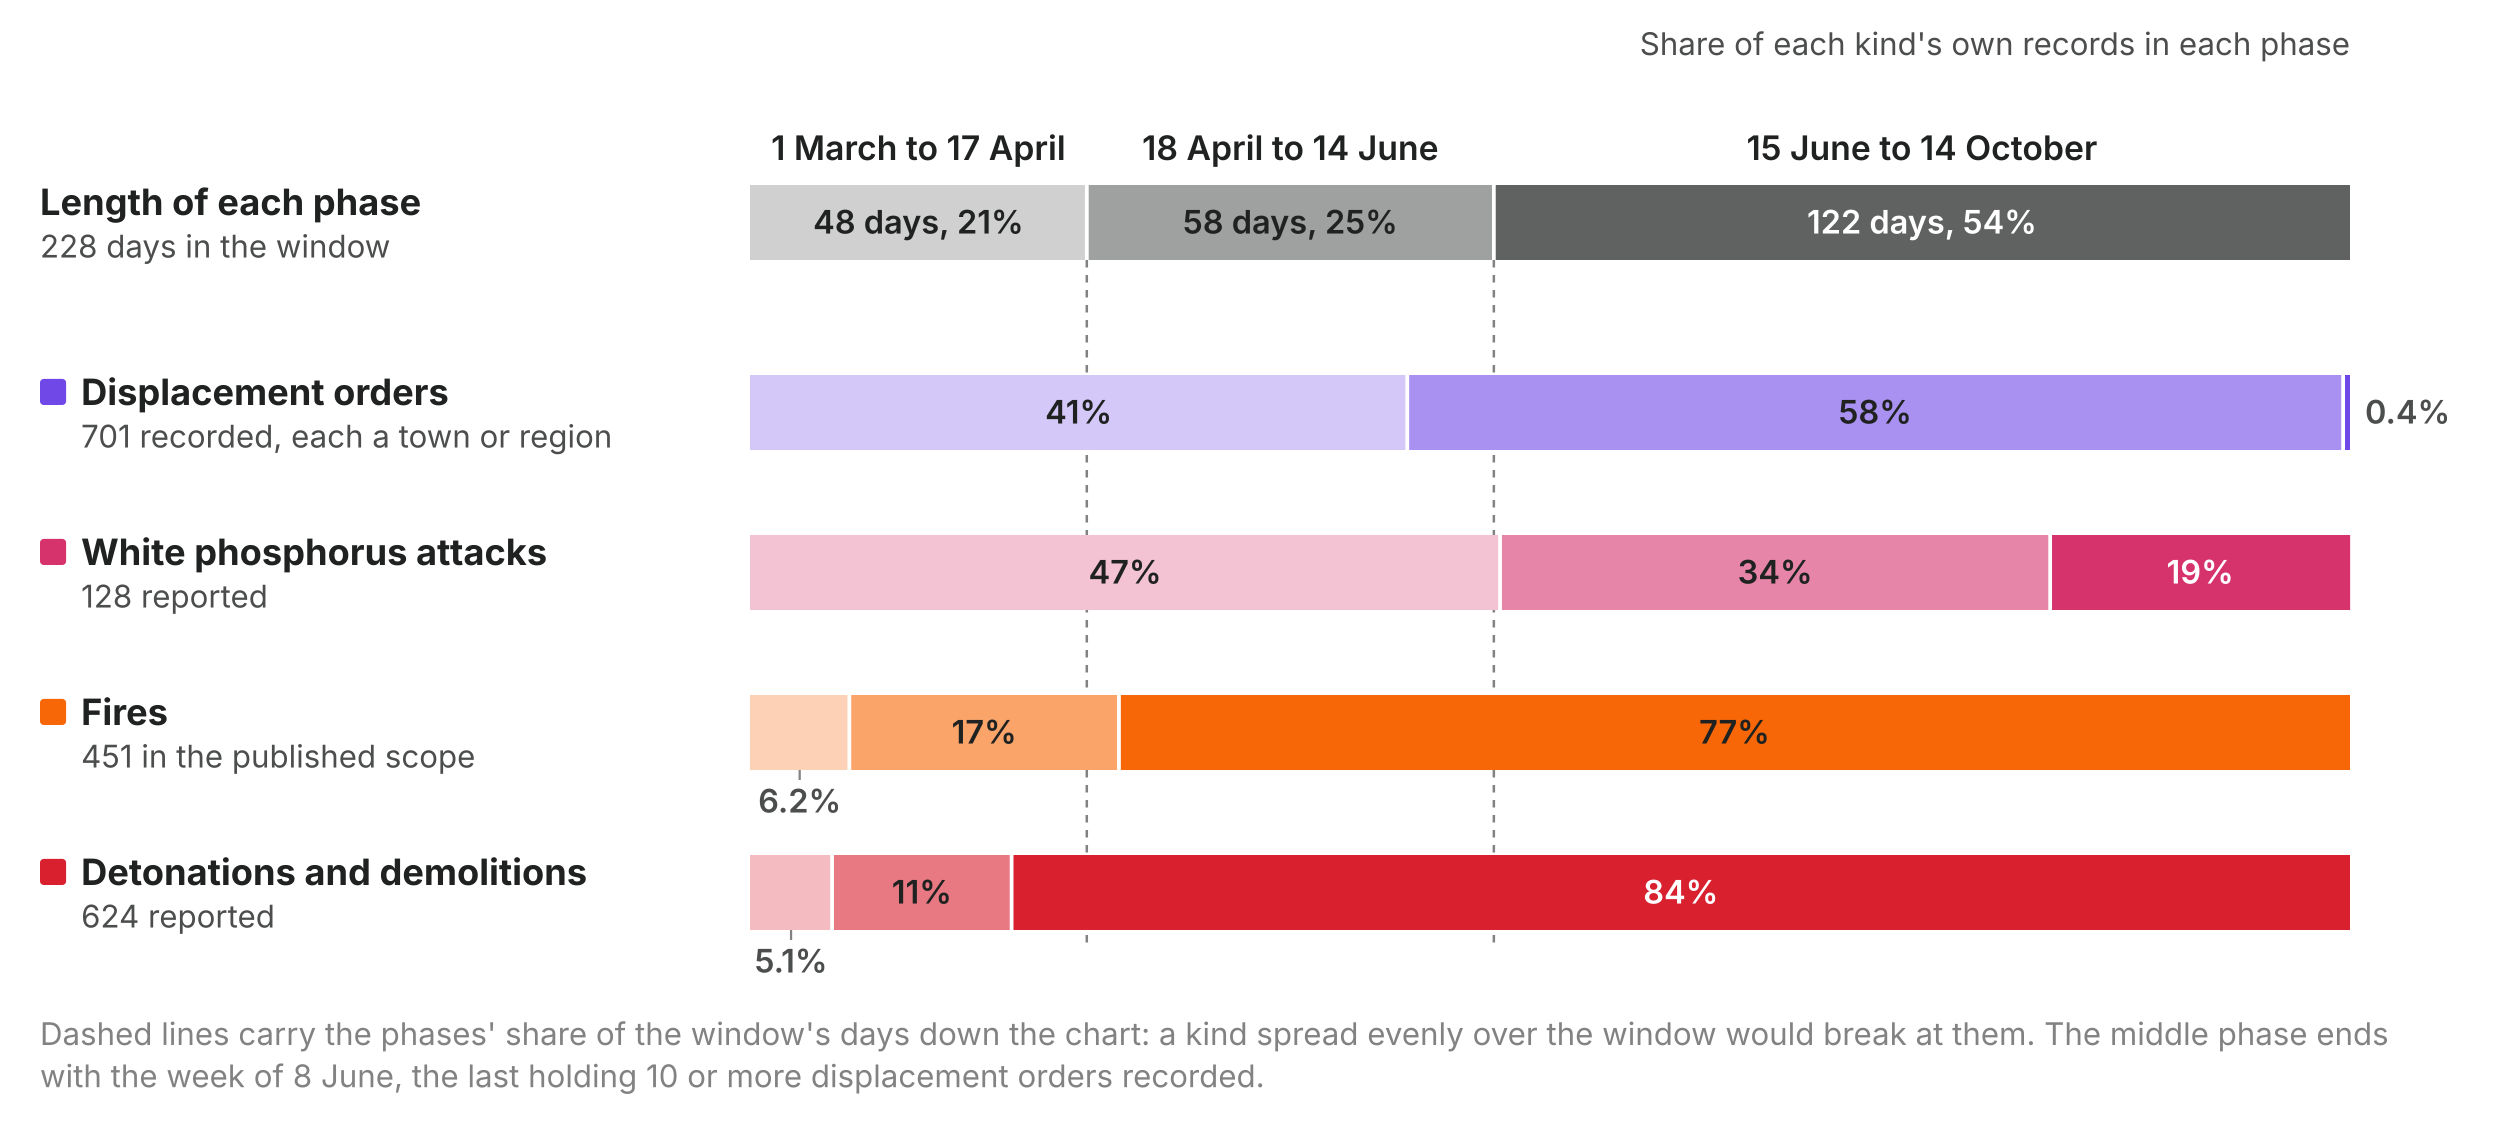
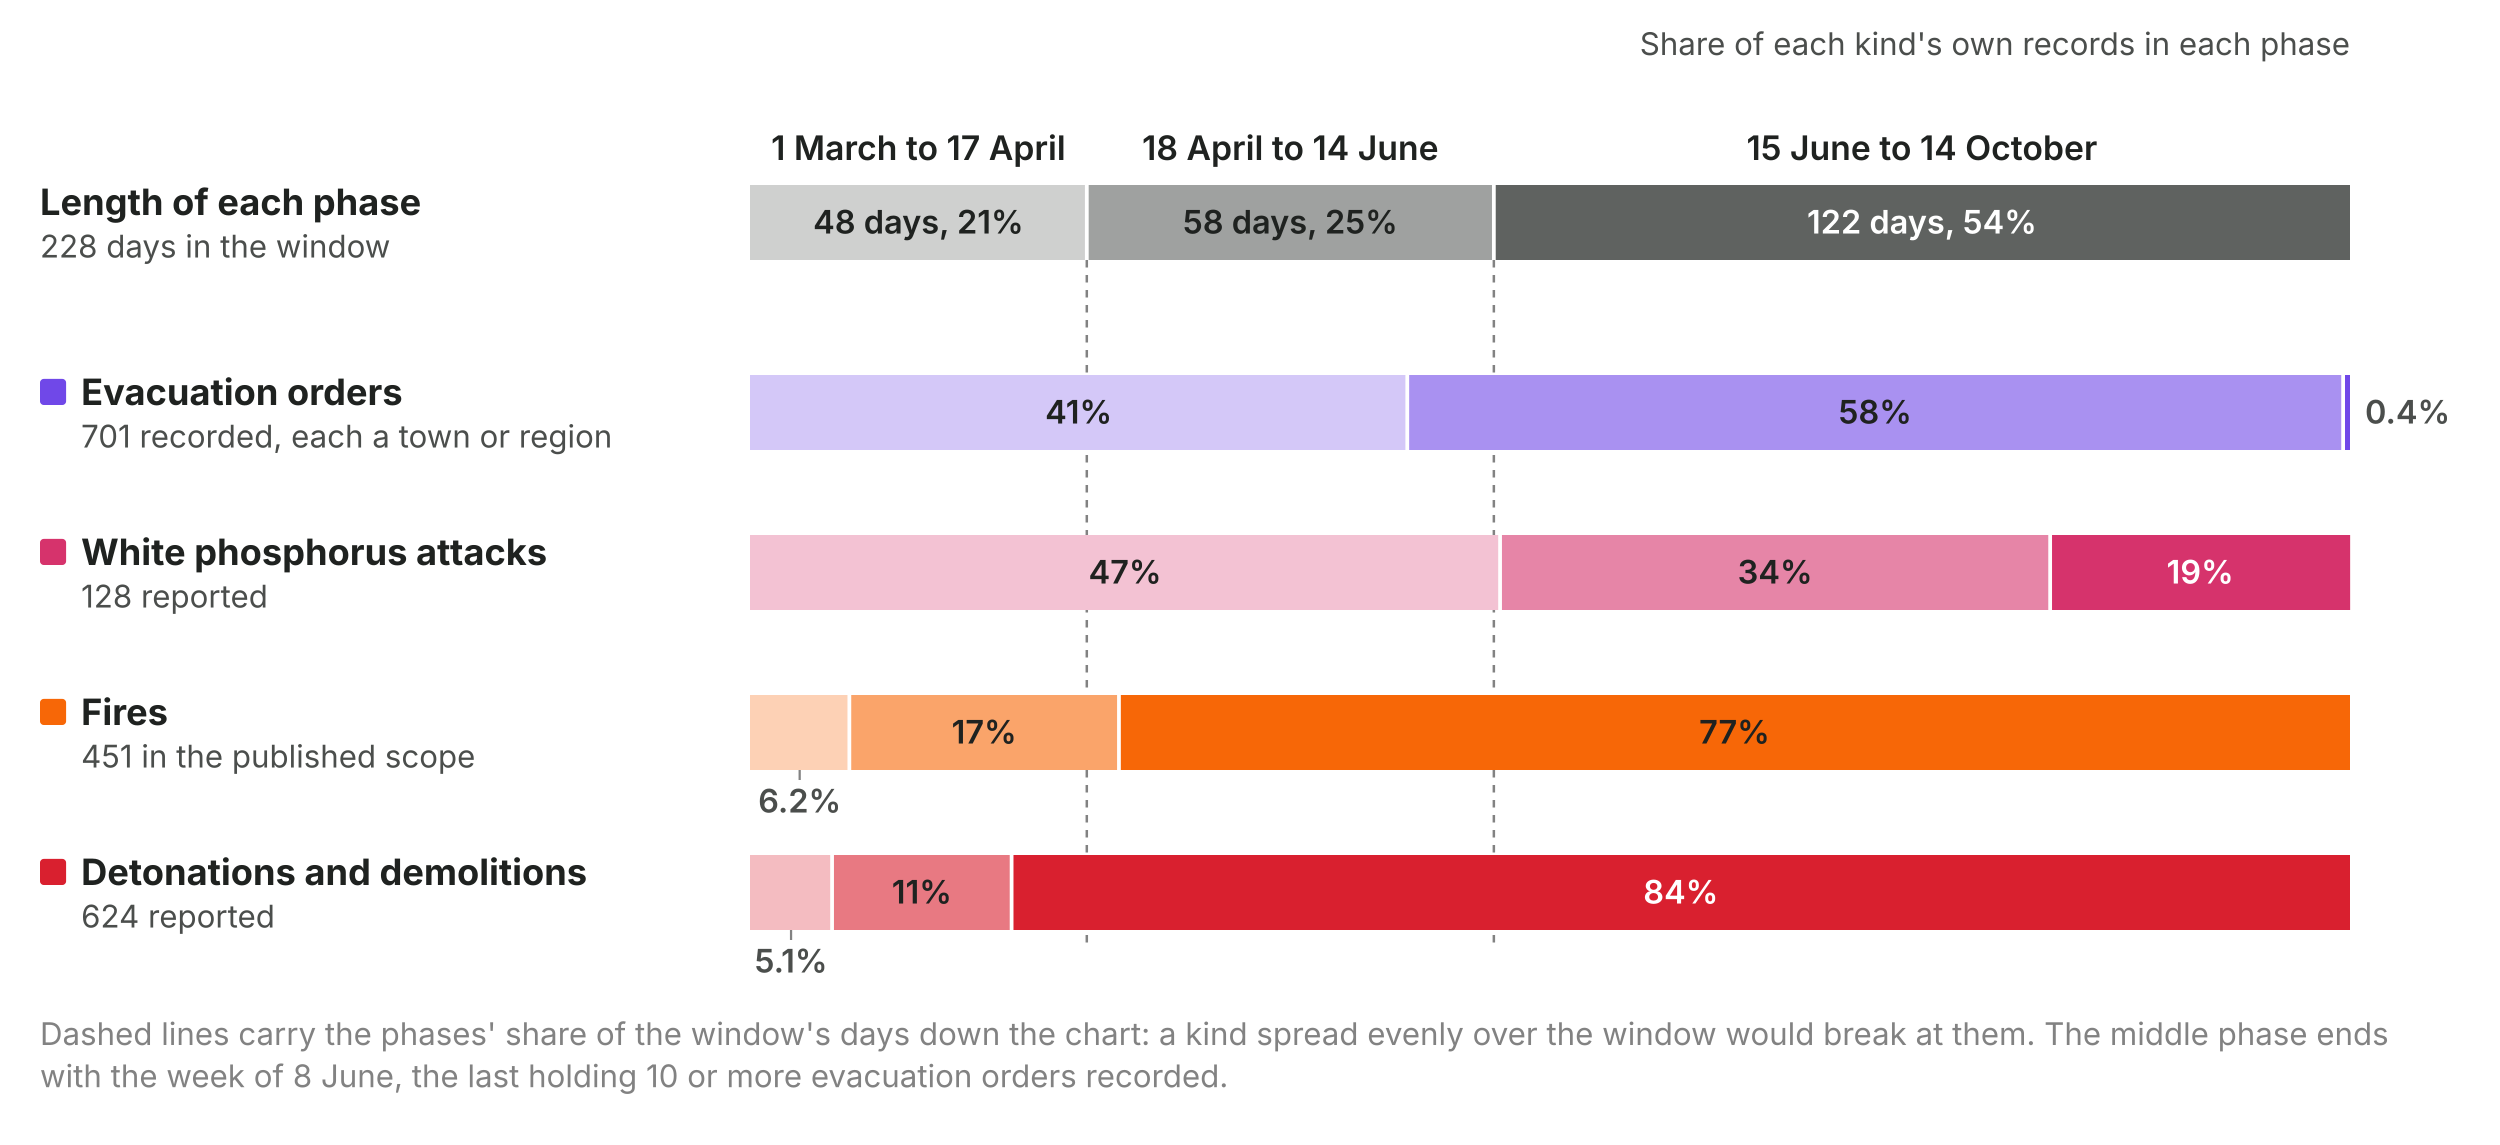
<svg xmlns="http://www.w3.org/2000/svg" viewBox="0 0 1000 458" width="1000" height="458" role="img" aria-labelledby="desc">
  <style>svg{fill:#1f2220}text{font-family:Inter, "Segoe UI", system-ui, sans-serif}.h{paint-order:stroke;stroke:#fff;stroke-width:4px;stroke-linejoin:round}.tn{font-variant-numeric:tabular-nums}</style>
  <rect width="1000" height="458" fill="#ffffff" />
  <g class="back">
    <line x1="434.72" y1="104" x2="434.72" y2="380" stroke="#828282" stroke-width="1" stroke-dasharray="3,3" />
    <line x1="597.54" y1="104" x2="597.54" y2="380" stroke="#828282" stroke-width="1" stroke-dasharray="3,3" />
  </g>
  <g class="marks">
    <rect x="300" y="74" width="134.72" height="30" fill="#cfd0cf" />
    <rect x="434.72" y="74" width="162.82" height="30" fill="#9fa1a0" />
    <rect x="597.54" y="74" width="342.46" height="30" fill="#5f6260" />
    <rect x="300" y="150" width="262.91" height="30" fill="#d4c8f8" />
    <rect x="562.91" y="150" width="374.34" height="30" fill="#a991f1" />
    <rect x="937.25" y="150" width="2.75" height="30" fill="#7048e8" />
    <rect x="16" y="151.56" width="10.44" height="10.44" rx="1.5" fill="#7048e8" />
    <rect x="300" y="214" width="300.03" height="30" fill="#f3c2d3" />
    <rect x="600.03" y="214" width="220.03" height="30" fill="#e685a7" />
    <rect x="820.06" y="214" width="120" height="30" fill="#d6336c" />
    <rect x="16" y="215.56" width="10.44" height="10.44" rx="1.5" fill="#d6336c" />
    <rect x="300" y="278" width="39.74" height="30" fill="#fdd1b5" />
    <rect x="339.74" y="278" width="107.84" height="30" fill="#faa46a" />
    <rect x="447.58" y="278" width="492.42" height="30" fill="#f76707" />
    <rect x="16" y="279.56" width="10.44" height="10.44" rx="1.5" fill="#f76707" />
    <rect x="300" y="342" width="32.83" height="30" fill="#f4bcc1" />
    <rect x="332.83" y="342" width="71.81" height="30" fill="#e87982" />
    <rect x="404.64" y="342" width="535.36" height="30" fill="#d9202f" />
    <rect x="16" y="343.56" width="10.44" height="10.44" rx="1.5" fill="#d9202f" />
  </g>
  <g class="over">
    <line x1="434.72" y1="74" x2="434.72" y2="104" stroke="#ffffff" stroke-width="1.5" />
    <line x1="597.54" y1="74" x2="597.54" y2="104" stroke="#ffffff" stroke-width="1.5" />
    <line x1="562.91" y1="150" x2="562.91" y2="180" stroke="#ffffff" stroke-width="1.5" />
    <line x1="937.25" y1="150" x2="937.25" y2="180" stroke="#ffffff" stroke-width="1.5" />
    <line x1="600.03" y1="214" x2="600.03" y2="244" stroke="#ffffff" stroke-width="1.5" />
    <line x1="820.06" y1="214" x2="820.06" y2="244" stroke="#ffffff" stroke-width="1.5" />
    <line x1="319.87" y1="308" x2="319.87" y2="312" stroke="#828282" stroke-width="0.9" />
    <line x1="339.74" y1="278" x2="339.74" y2="308" stroke="#ffffff" stroke-width="1.5" />
    <line x1="447.58" y1="278" x2="447.58" y2="308" stroke="#ffffff" stroke-width="1.5" />
    <line x1="316.42" y1="372" x2="316.42" y2="376" stroke="#828282" stroke-width="0.9" />
    <line x1="332.83" y1="342" x2="332.83" y2="372" stroke="#ffffff" stroke-width="1.5" />
    <line x1="404.64" y1="342" x2="404.64" y2="372" stroke="#ffffff" stroke-width="1.5" />
  </g>
  <g class="text">
    <text x="940" y="22" font-size="12.5" fill="#4b4e4c" text-anchor="end">Share of each kind's own records in each phase</text>
    <text x="367.36" y="64" font-size="13.5" font-weight="600" text-anchor="middle">1 March to 17 April</text>
    <text x="516.13" y="64" font-size="13.5" font-weight="600" text-anchor="middle">18 April to 14 June</text>
    <text x="768.77" y="64" font-size="13.5" font-weight="600" text-anchor="middle">15 June to 14 October</text>
    <text x="367.36" y="93.42" font-size="13" font-weight="600" fill="#1f2220" text-anchor="middle" class="tn">48 days, 21%</text>
    <text x="516.13" y="93.42" font-size="13" font-weight="600" fill="#1f2220" text-anchor="middle" class="tn">58 days, 25%</text>
    <text x="768.77" y="93.42" font-size="13" font-weight="600" fill="#ffffff" text-anchor="middle" class="tn">122 days, 54%</text>
    <text x="16" y="86" font-size="14.5" font-weight="700">Length of each phase</text>
    <text x="16" y="103" font-size="12.5" fill="#4b4e4c">228 days in the window</text>
    <text x="431.46" y="169.42" font-size="13" font-weight="600" fill="#1f2220" text-anchor="middle" class="tn">41%</text>
    <text x="750.08" y="169.42" font-size="13" font-weight="600" fill="#1f2220" text-anchor="middle" class="tn">58%</text>
    <text x="946" y="169.42" font-size="13" font-weight="600" fill="#4b4e4c" class="tn">0.4%</text>
-     <text x="32.44" y="162" font-size="14.5" font-weight="700">Displacement orders</text>
+     <text x="32.44" y="162" font-size="14.5" font-weight="700">Evacuation orders</text>
    <text x="32.44" y="179" font-size="12.5" fill="#4b4e4c">701 recorded, each a town or region</text>
    <text x="450.02" y="233.42" font-size="13" font-weight="600" fill="#1f2220" text-anchor="middle" class="tn">47%</text>
    <text x="710.05" y="233.42" font-size="13" font-weight="600" fill="#1f2220" text-anchor="middle" class="tn">34%</text>
    <text x="880.06" y="233.42" font-size="13" font-weight="600" fill="#ffffff" text-anchor="middle" class="tn">19%</text>
    <text x="32.44" y="226" font-size="14.5" font-weight="700">White phosphorus attacks</text>
    <text x="32.44" y="243" font-size="12.5" fill="#4b4e4c">128 reported</text>
    <text x="319.87" y="325" font-size="13" font-weight="600" fill="#4b4e4c" text-anchor="middle" class="tn">6.2%</text>
    <text x="393.66" y="297.42" font-size="13" font-weight="600" fill="#1f2220" text-anchor="middle" class="tn">17%</text>
    <text x="693.79" y="297.42" font-size="13" font-weight="600" fill="#1f2220" text-anchor="middle" class="tn">77%</text>
    <text x="32.44" y="290" font-size="14.5" font-weight="700">Fires</text>
    <text x="32.44" y="307" font-size="12.5" fill="#4b4e4c">451 in the published scope</text>
    <text x="316.42" y="389" font-size="13" font-weight="600" fill="#4b4e4c" text-anchor="middle" class="tn">5.1%</text>
    <text x="368.74" y="361.42" font-size="13" font-weight="600" fill="#1f2220" text-anchor="middle" class="tn">11%</text>
    <text x="672.32" y="361.42" font-size="13" font-weight="600" fill="#ffffff" text-anchor="middle" class="tn">84%</text>
    <text x="32.44" y="354" font-size="14.5" font-weight="700">Detonations and demolitions</text>
    <text x="32.44" y="371" font-size="12.5" fill="#4b4e4c">624 reported</text>
    <text x="16" y="418" font-size="12.5" fill="#828282">Dashed lines carry the phases' share of the window's days down the chart: a kind spread evenly over the window would break at them. The middle phase ends</text>
-     <text x="16" y="434.88" font-size="12.5" fill="#828282">with the week of 8 June, the last holding 10 or more displacement orders recorded.</text>
+     <text x="16" y="434.88" font-size="12.5" fill="#828282">with the week of 8 June, the last holding 10 or more evacuation orders recorded.</text>
  </g>
</svg>
